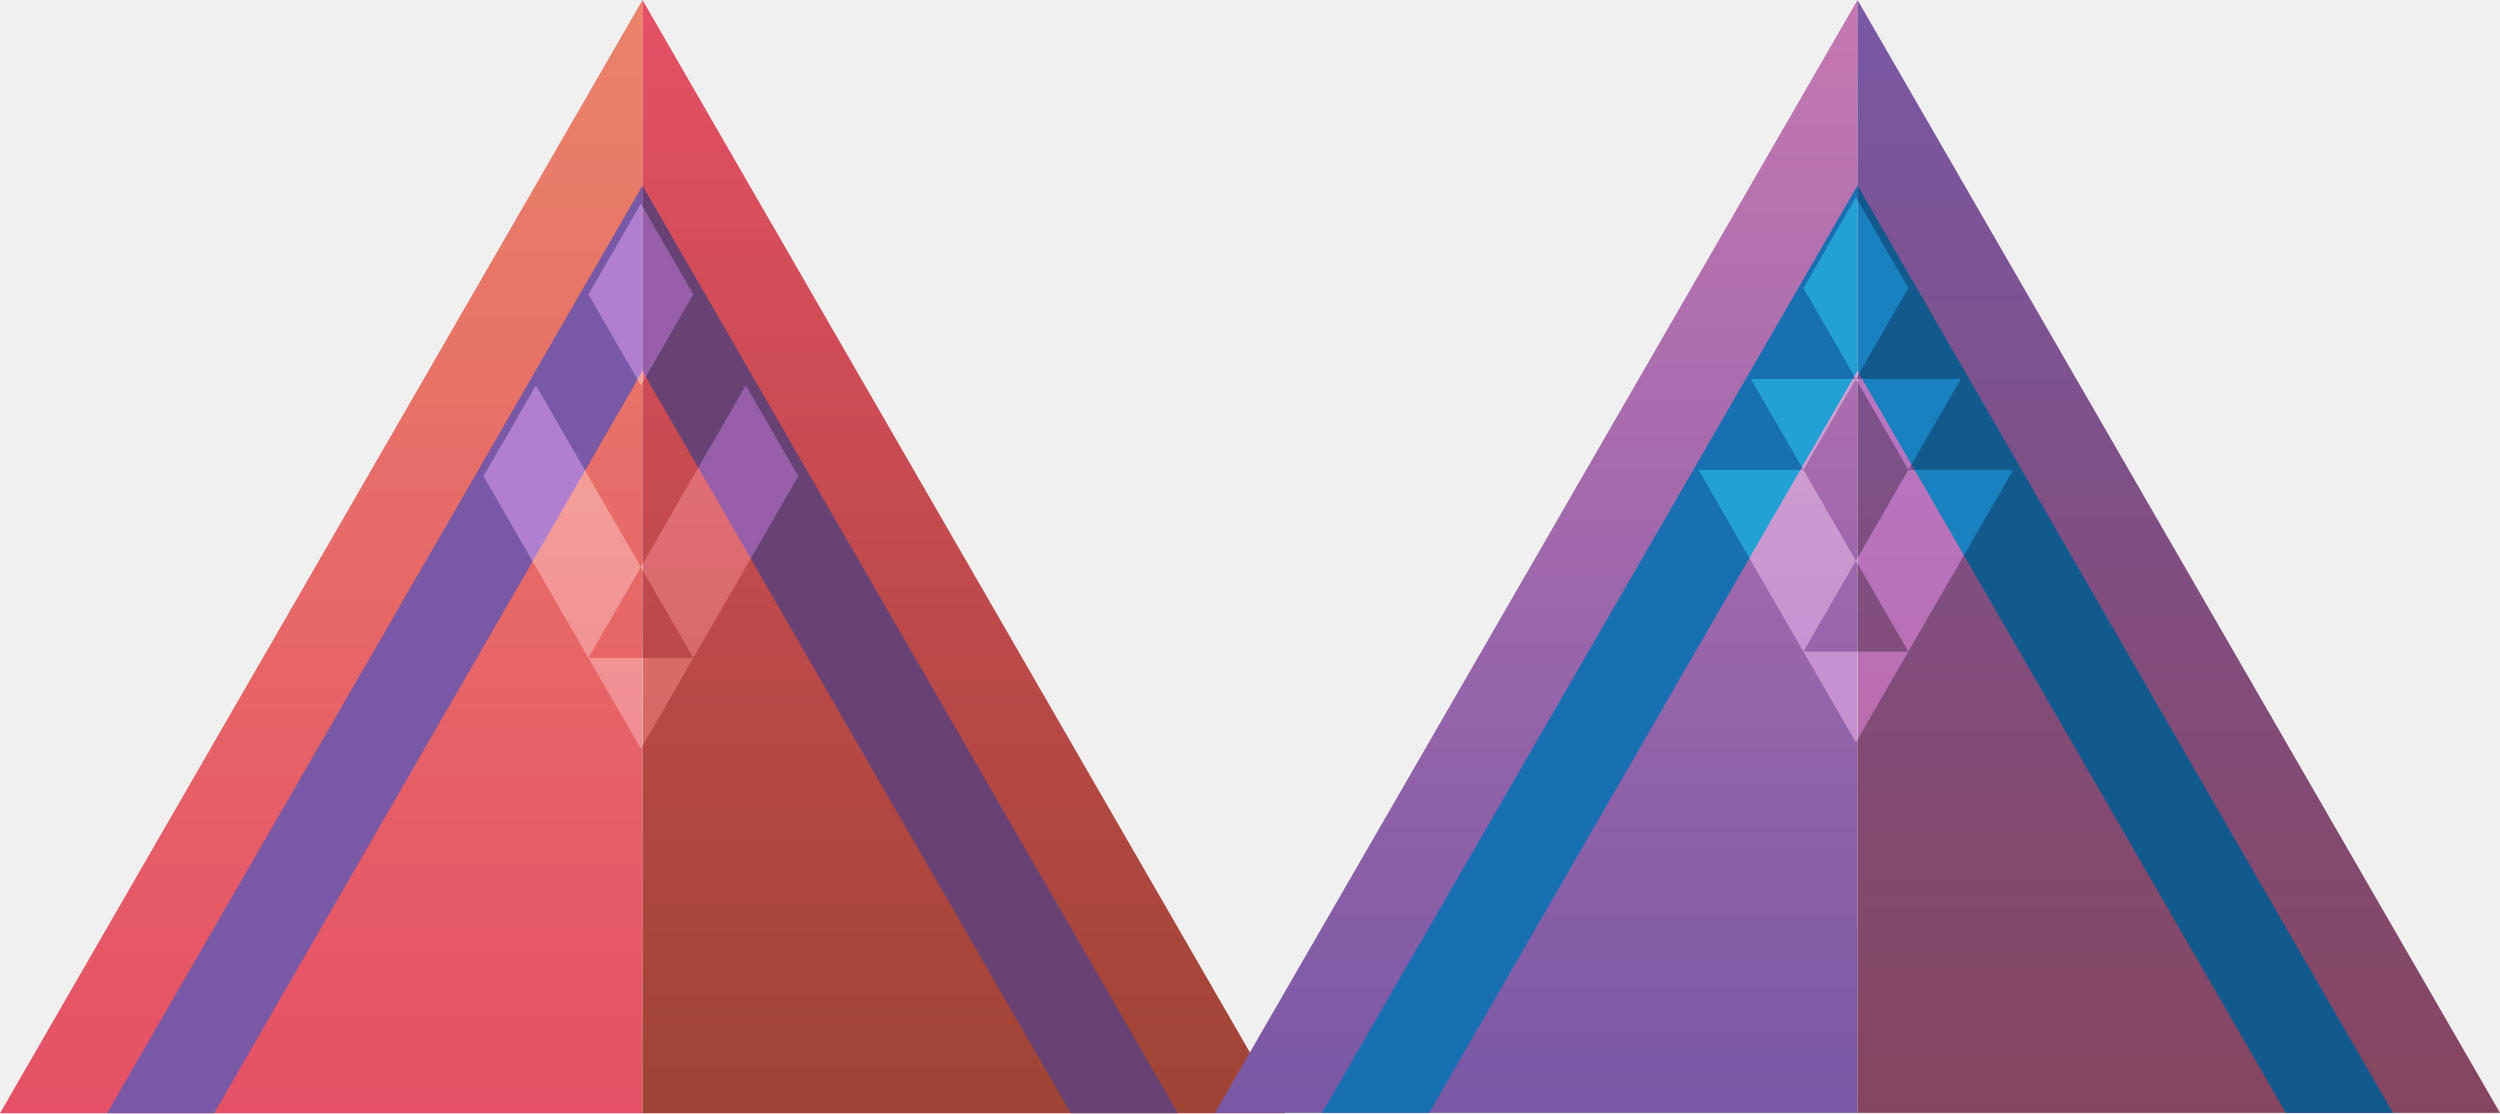
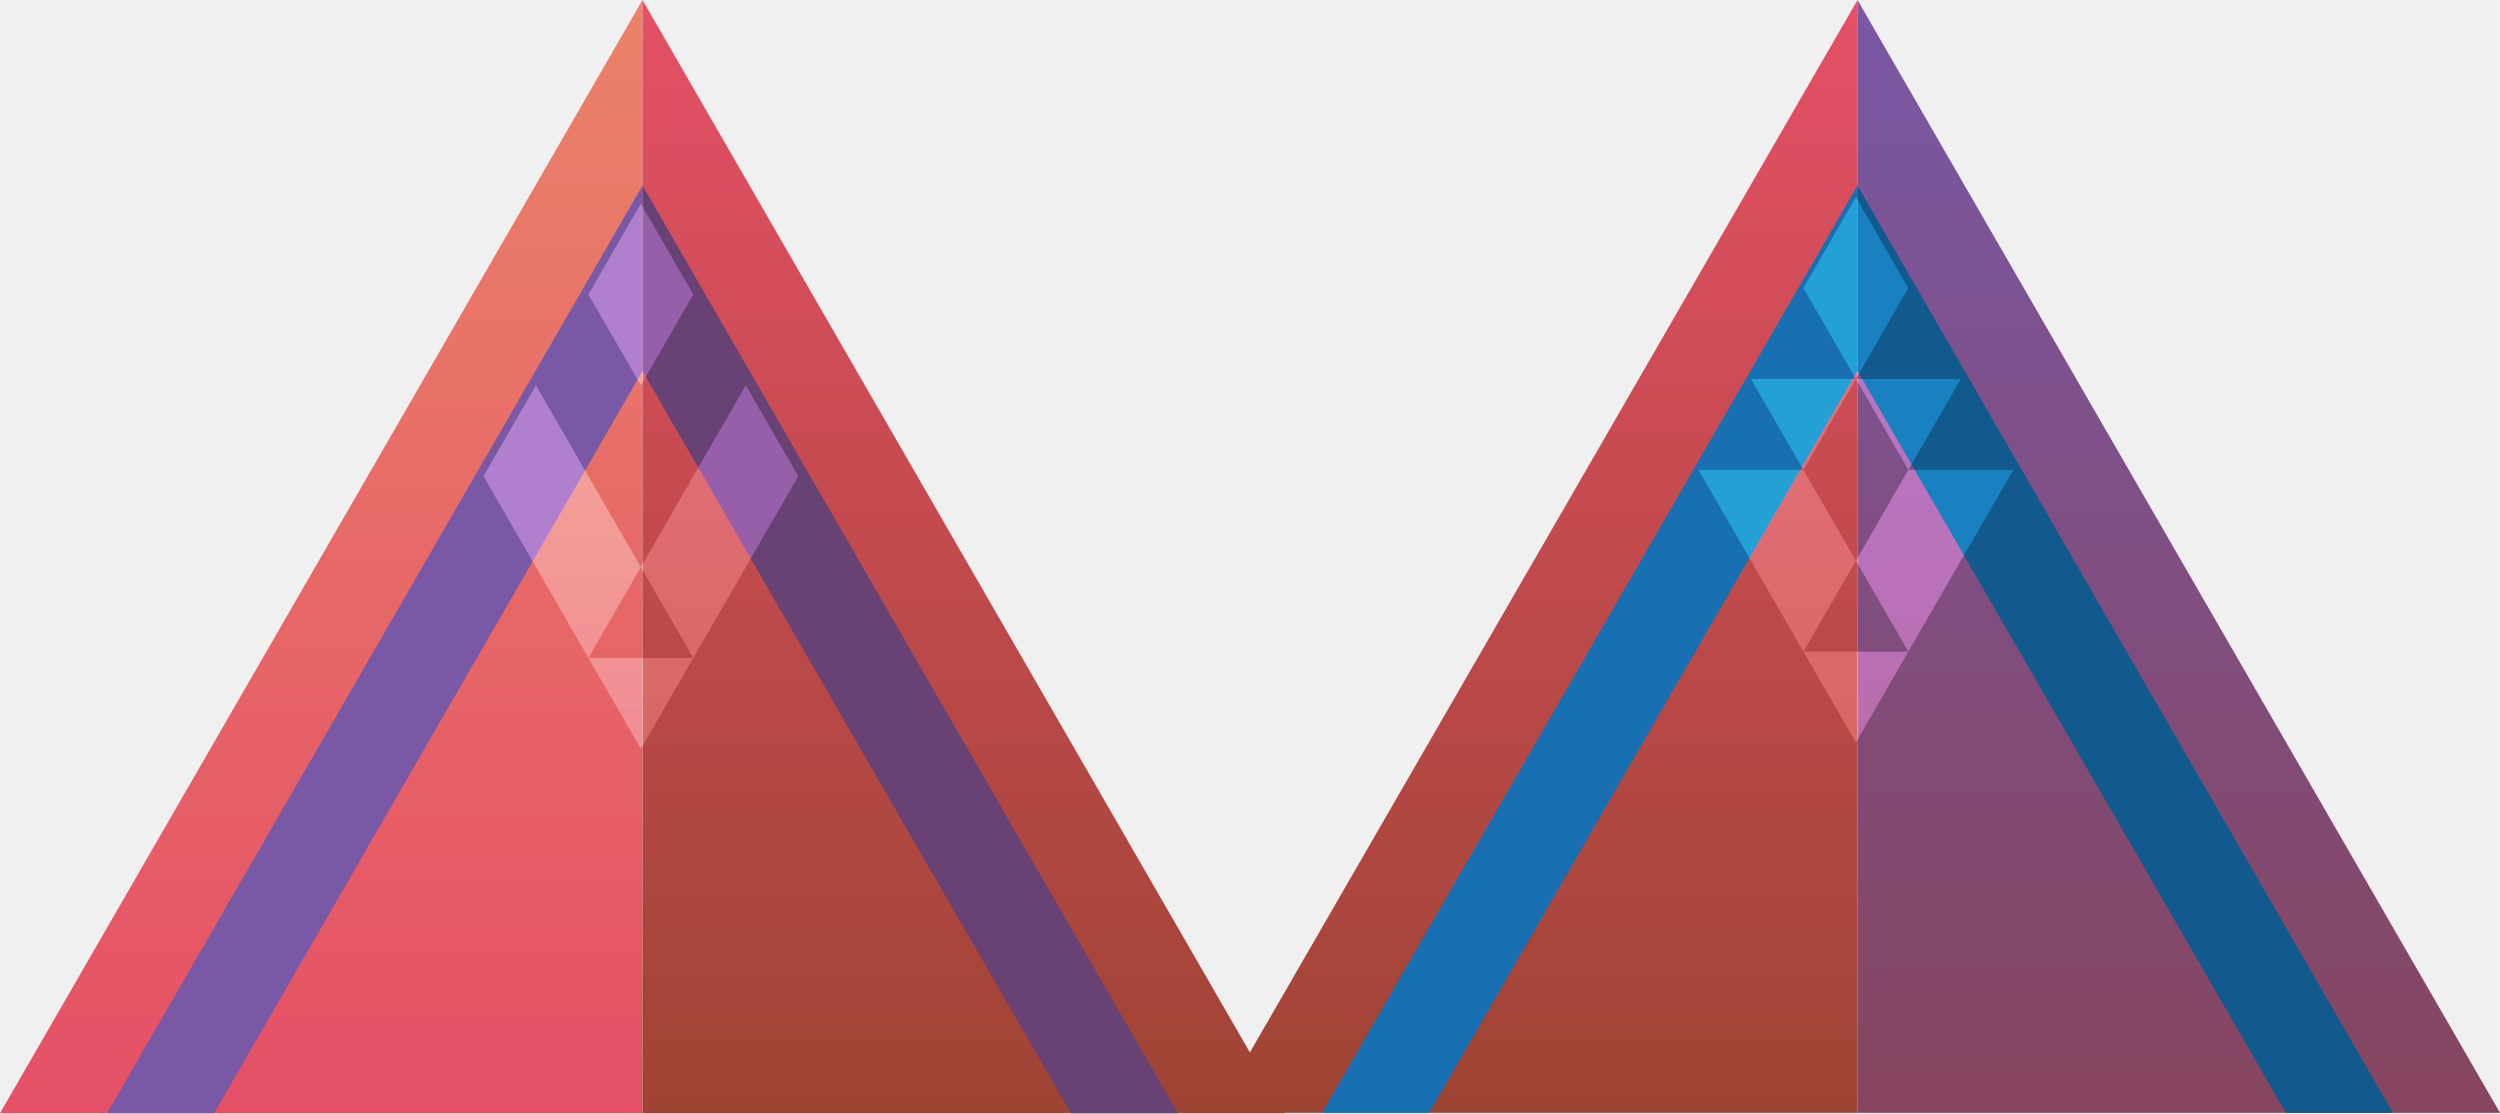
<svg xmlns="http://www.w3.org/2000/svg" width="393" height="175" viewBox="0 0 393 175" fill="none">
-   <path d="M0 175H100.999V0L0 175Z" fill="url(#paint0_linear_8401_65210)" />
-   <path d="M101 175H202L101 0V175Z" fill="url(#paint1_linear_8401_65210)" />
+   <path d="M0 175H100.999V0L0 175Z" fill="url(#unique3)" />
+   <path d="M101 175H202L101 0V175Z" fill="url(#unique4)" />
  <path d="M101 58.333L168.334 174.999H185.167L101 29.166V58.333Z" fill="#684175" />
  <path d="M33.666 174.999L100.999 58.333V29.166L16.833 174.999H33.666Z" fill="#7958A5" />
  <g style="mix-blend-mode:overlay" opacity="0.75">
    <path opacity="0.6" d="M92.496 74.858L84.248 60.572L76 74.858L84.248 89.145V89.144L92.496 103.43L100.744 89.144L92.496 74.858Z" fill="white" />
    <path opacity="0.6" d="M125.489 74.858L117.241 60.572L108.992 74.858L100.744 89.144V89.145L108.992 103.43L117.241 89.145L125.489 74.858Z" fill="white" />
    <path opacity="0.6" d="M100.744 117.717L108.992 103.43H92.496L100.744 117.717Z" fill="white" />
    <path opacity="0.6" d="M108.992 46.286L100.744 32L92.496 46.286L100.744 60.572L108.992 46.286Z" fill="white" />
  </g>
-   <path d="M191 174.938H292.001V0L191 174.938Z" fill="url(#paint2_linear_8401_65210)" />
-   <path d="M292 174.938H393L292 0V174.938Z" fill="url(#paint3_linear_8401_65210)" />
+   <path d="M191 174.938H292.001V0L191 174.938Z" fill="url(#unique4)" />
+   <path d="M292 174.938H393L292 0V174.938Z" fill="url(#unique5)" />
  <path d="M292 58.312L359.333 174.938H376.167L292 29.156V58.312Z" fill="#12598E" />
  <path d="M224.667 174.938L292.001 58.312V29.156L207.833 174.938H224.667Z" fill="#186FB2" />
  <g style="mix-blend-mode:overlay" opacity="0.75">
    <path opacity="0.6" d="M283.496 73.858H267L275.248 88.145L283.496 102.43L291.744 88.145L283.496 73.858Z" fill="white" />
    <path opacity="0.6" d="M291.744 59.572L299.992 73.858L308.24 59.572H291.744Z" fill="white" />
    <path opacity="0.6" d="M283.496 73.858L291.744 59.572H275.248L283.496 73.858Z" fill="white" />
    <path opacity="0.6" d="M299.992 73.858L291.744 88.145L299.992 102.43L308.24 88.145L316.488 73.858H299.992Z" fill="white" />
    <path opacity="0.6" d="M283.496 102.43L291.744 116.717L299.992 102.43H283.496Z" fill="white" />
    <path opacity="0.6" d="M291.744 31L283.496 45.286L291.744 59.572L299.992 45.286L291.744 31Z" fill="white" />
  </g>
  <defs>
-     <linearGradient id="paint0_linear_8401_65210" x1="50.5" y1="0" x2="50.5" y2="175" gradientUnits="userSpaceOnUse">
+     <linearGradient id="unique3" x1="50.5" y1="0" x2="50.5" y2="175" gradientUnits="userSpaceOnUse">
      <stop stop-color="#E98369" />
      <stop offset="1" stop-color="#E55066" />
    </linearGradient>
-     <linearGradient id="paint1_linear_8401_65210" x1="151.5" y1="0" x2="151.5" y2="175" gradientUnits="userSpaceOnUse">
+     <linearGradient id="unique4" x1="151.5" y1="0" x2="151.5" y2="175" gradientUnits="userSpaceOnUse">
      <stop stop-color="#E55066" />
      <stop offset="1" stop-color="#9E4434" />
    </linearGradient>
-     <linearGradient id="paint2_linear_8401_65210" x1="241.5" y1="0" x2="241.5" y2="174.938" gradientUnits="userSpaceOnUse">
+     <linearGradient id="unique4" x1="241.5" y1="0" x2="241.5" y2="174.938" gradientUnits="userSpaceOnUse">
      <stop stop-color="#C578B2" />
      <stop offset="1" stop-color="#7958A5" />
    </linearGradient>
-     <linearGradient id="paint3_linear_8401_65210" x1="342.5" y1="0" x2="342.5" y2="174.938" gradientUnits="userSpaceOnUse">
+     <linearGradient id="unique5" x1="342.5" y1="0" x2="342.5" y2="174.938" gradientUnits="userSpaceOnUse">
      <stop stop-color="#7958A5" />
      <stop offset="1" stop-color="#86455F" />
    </linearGradient>
  </defs>
</svg>
